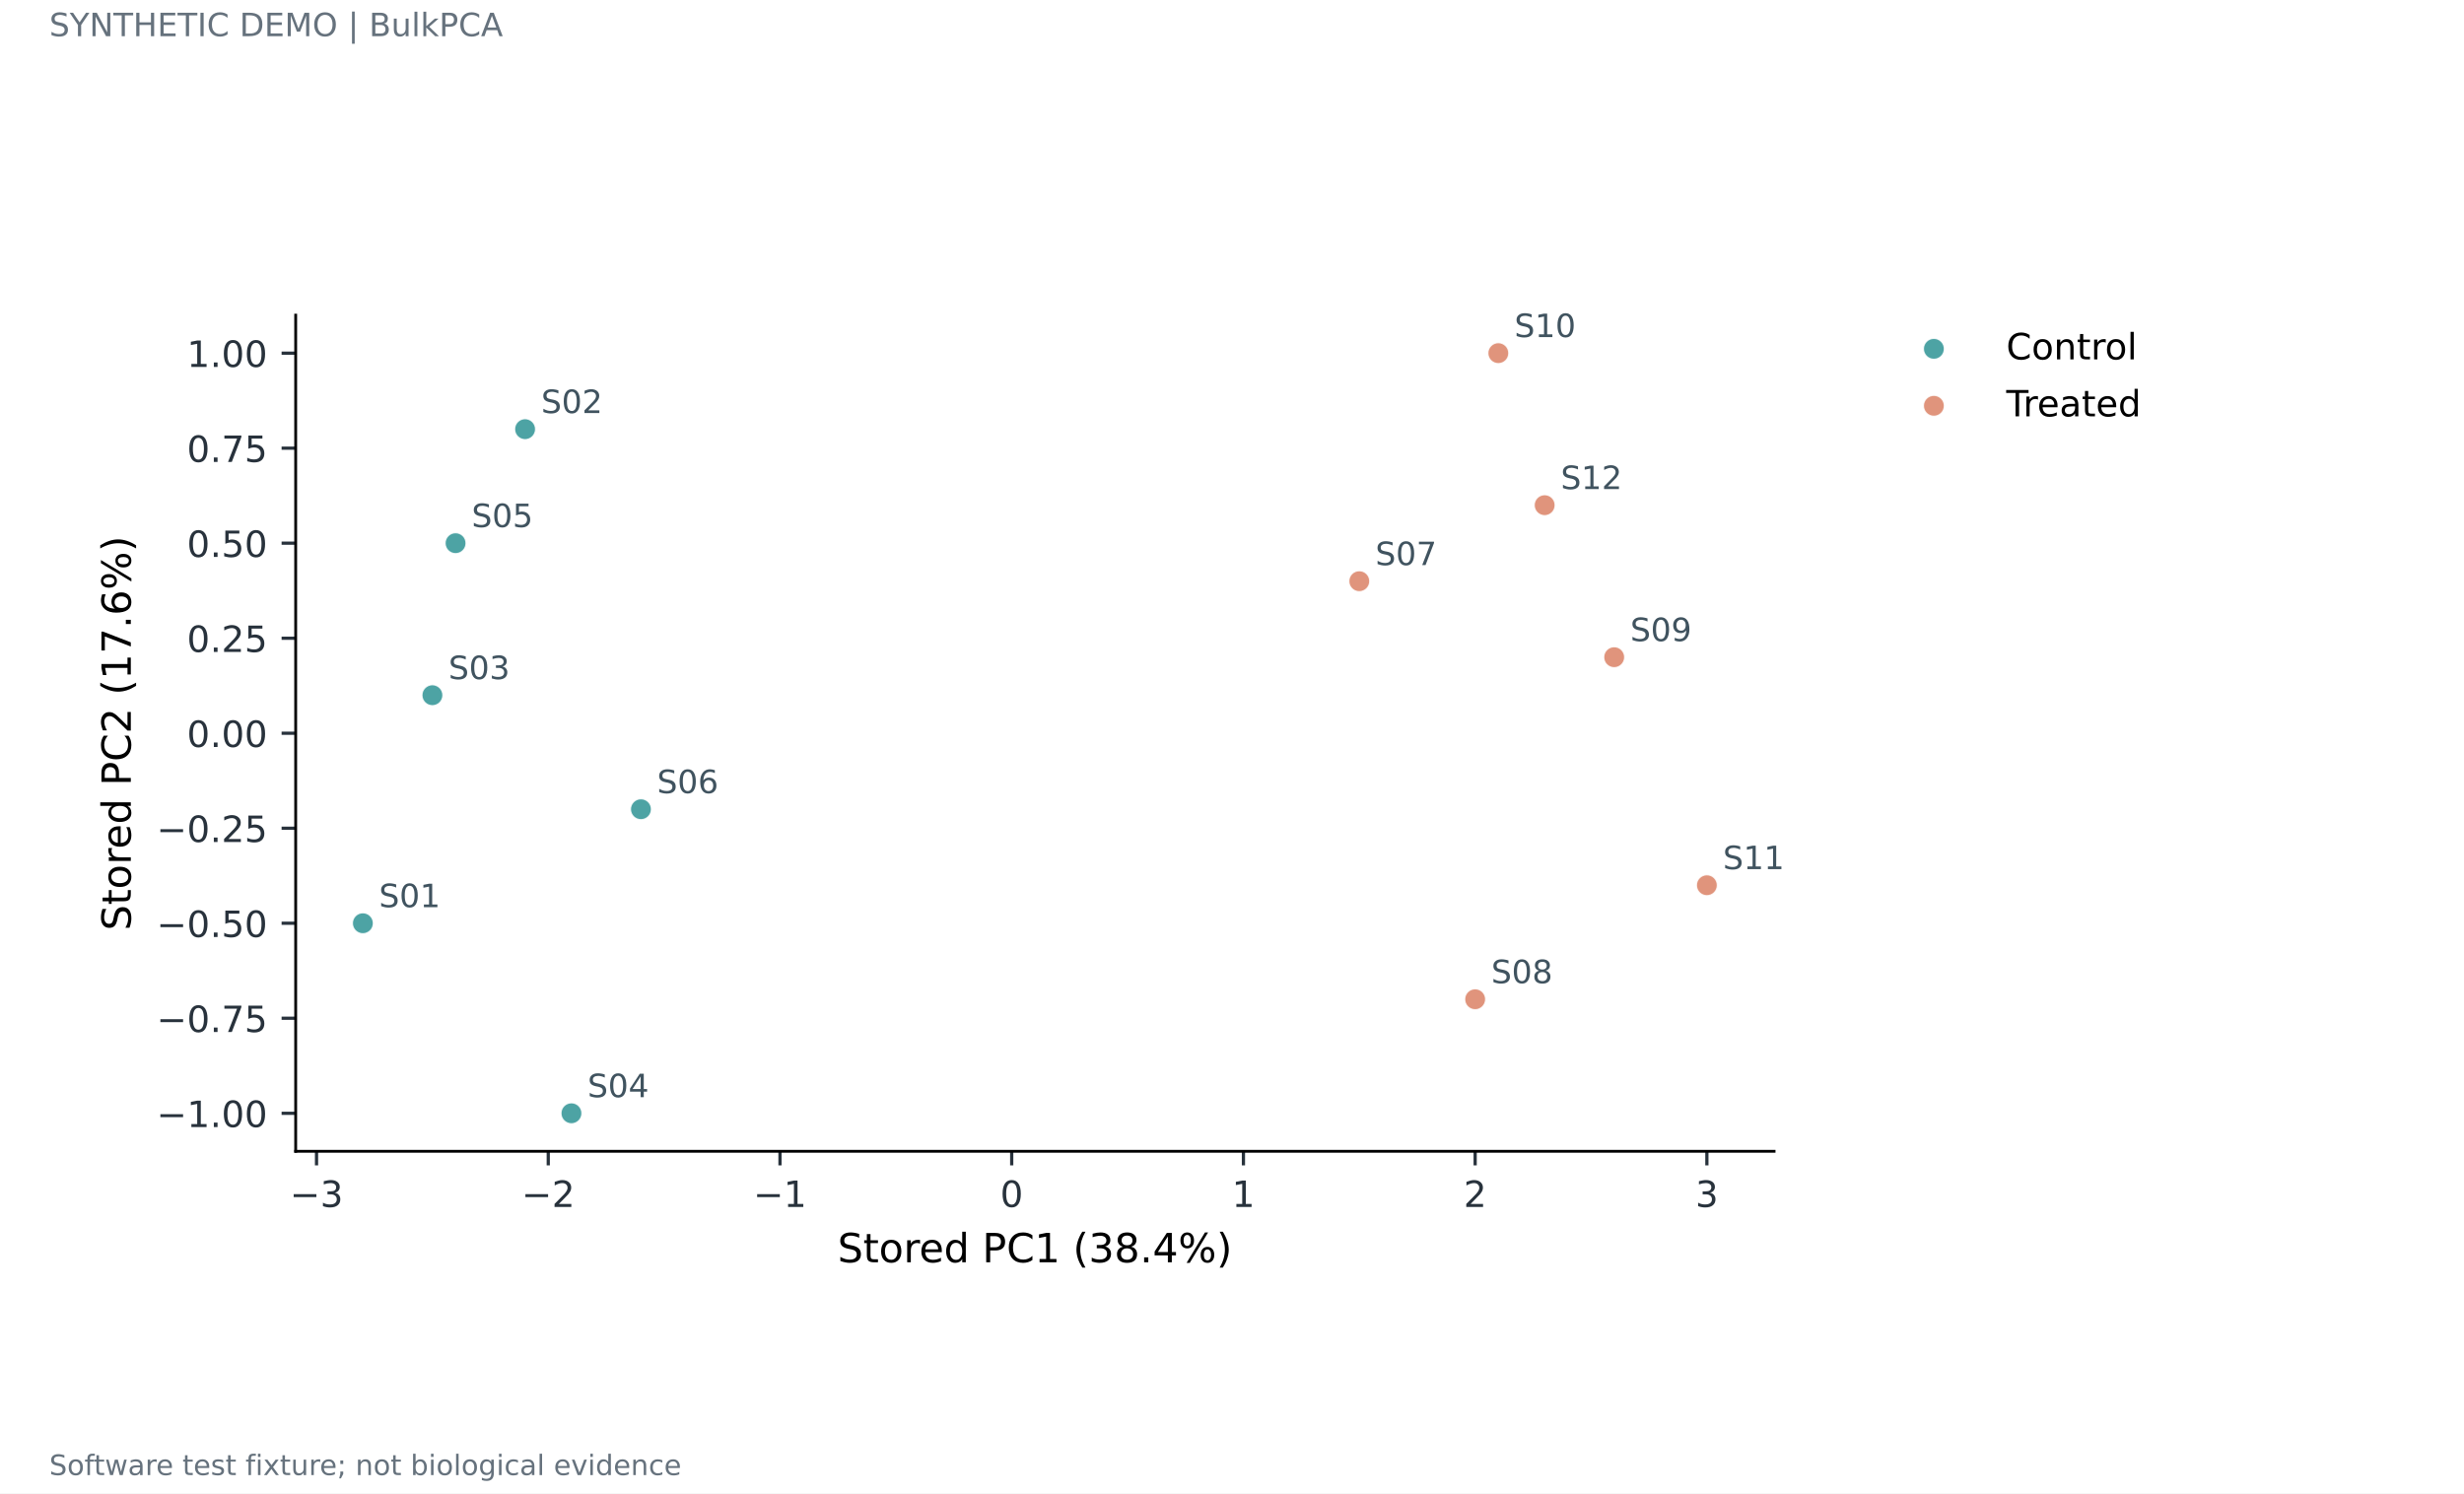
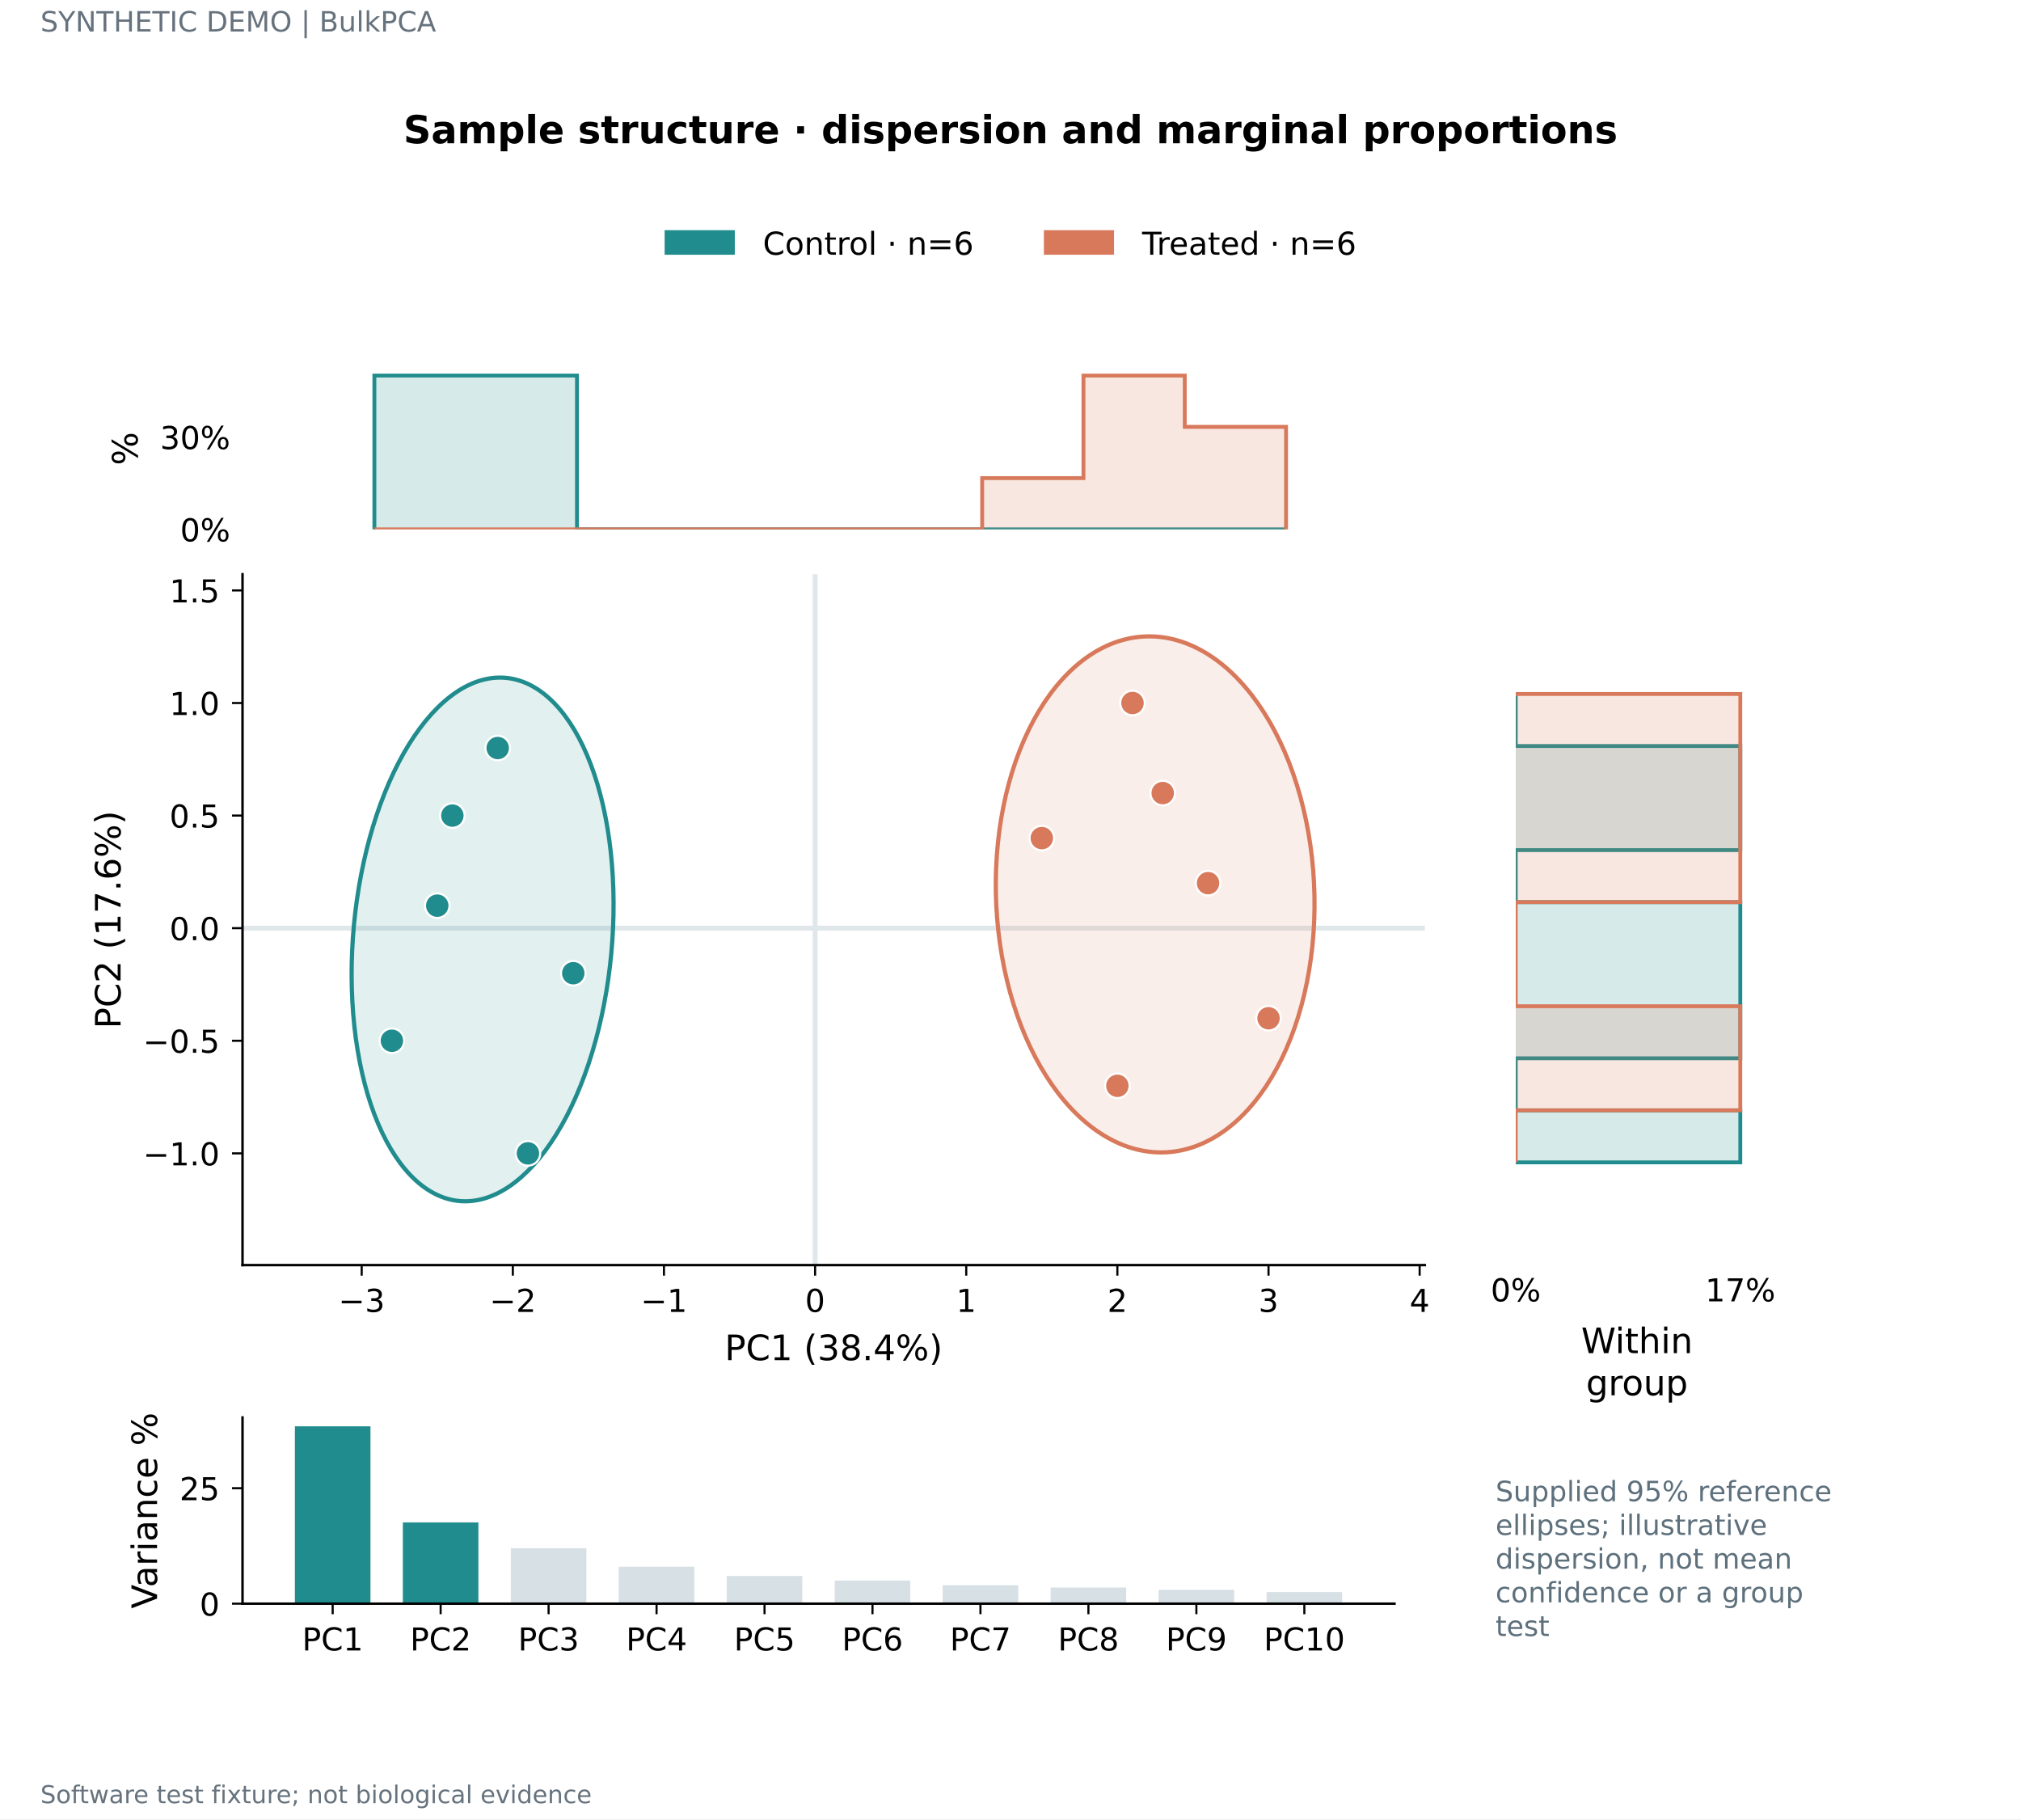
- <svg xmlns="http://www.w3.org/2000/svg" xmlns:xlink="http://www.w3.org/1999/xlink" width="612.51pt" height="371.28pt" viewBox="0 0 612.51 371.28" version="1.1">
+ <svg xmlns="http://www.w3.org/2000/svg" xmlns:xlink="http://www.w3.org/1999/xlink" width="576pt" height="518.4pt" viewBox="0 0 576 518.4" version="1.1">
  <defs>
    <style type="text/css">*{stroke-linejoin: round; stroke-linecap: butt}</style>
  </defs>
  <g id="figure_1">
    <g id="patch_1">
-       <path d="M 0 371.28  L 612.51 371.28  L 612.51 0  L 0 0  z " style="fill: #ffffff" />
+       <path d="M 0 518.4  L 576 518.4  L 576 0  L 0 0  z " style="fill: #ffffff" />
    </g>
    <g id="axes_1">
      <g id="patch_2">
-         <path d="M 73.501 286.224  L 441.007 286.224  L 441.007 78.35  L 73.501 78.35  z " style="fill: #ffffff" />
+         <path d="M 69.12 150.853  L 406.08 150.853  L 406.08 104.832  L 69.12 104.832  z " style="fill: #ffffff" />
+       </g>
+       <g id="patch_3">
+         <path d="M 106.701 150.853  L 106.701 107.023  L 135.571 107.023  L 135.571 107.023  L 164.442 107.023  L 164.442 150.853  L 193.312 150.853  L 193.312 150.853  L 222.182 150.853  L 222.182 150.853  L 251.052 150.853  L 251.052 150.853  L 279.923 150.853  L 279.923 150.853  L 308.793 150.853  L 308.793 150.853  L 337.663 150.853  L 337.663 150.853  L 366.533 150.853  L 366.533 150.853  " clip-path="url(#pa908a2ebcb)" style="fill: #218c8d; opacity: 0.18" />
+       </g>
+       <g id="patch_4">
+         <path d="M 106.701 150.853  L 106.701 107.023  L 135.571 107.023  L 135.571 107.023  L 164.442 107.023  L 164.442 150.853  L 193.312 150.853  L 193.312 150.853  L 222.182 150.853  L 222.182 150.853  L 251.052 150.853  L 251.052 150.853  L 279.923 150.853  L 279.923 150.853  L 308.793 150.853  L 308.793 150.853  L 337.663 150.853  L 337.663 150.853  L 366.533 150.853  L 366.533 150.853  " clip-path="url(#pa908a2ebcb)" style="fill: none; stroke: #218c8d; stroke-width: 1.1; stroke-linejoin: miter" />
+       </g>
+       <g id="patch_5">
+         <path d="M 106.701 150.853  L 106.701 150.853  L 135.571 150.853  L 135.571 150.853  L 164.442 150.853  L 164.442 150.853  L 193.312 150.853  L 193.312 150.853  L 222.182 150.853  L 222.182 150.853  L 251.052 150.853  L 251.052 150.853  L 279.923 150.853  L 279.923 136.243  L 308.793 136.243  L 308.793 107.023  L 337.663 107.023  L 337.663 121.633  L 366.533 121.633  L 366.533 150.853  " clip-path="url(#pa908a2ebcb)" style="fill: #d8795b; opacity: 0.18" />
+       </g>
+       <g id="patch_6">
+         <path d="M 106.701 150.853  L 106.701 150.853  L 135.571 150.853  L 135.571 150.853  L 164.442 150.853  L 164.442 150.853  L 193.312 150.853  L 193.312 150.853  L 222.182 150.853  L 222.182 150.853  L 251.052 150.853  L 251.052 150.853  L 279.923 150.853  L 279.923 136.243  L 308.793 136.243  L 308.793 107.023  L 337.663 107.023  L 337.663 121.633  L 366.533 121.633  L 366.533 150.853  " clip-path="url(#pa908a2ebcb)" style="fill: none; stroke: #d8795b; stroke-width: 1.1; stroke-linejoin: miter" />
      </g>
      <g id="matplotlib.axis_1">
        <g id="xtick_1">
-           <g id="line2d_1">
-             <defs>
-               <path id="m7c5da114b4" d="M 0 0  L 0 3.5  " style="stroke: #28323c; stroke-width: 0.8" />
-             </defs>
-             <g>
-               <use xlink:href="#m7c5da114b4" x="78.685" y="286.224" style="fill: #28323c; stroke: #28323c; stroke-width: 0.8" />
-             </g>
-           </g>
-           <g id="text_1">
-             <text style="font-size: 9px; font-family: 'DejaVu Sans'; text-anchor: middle; fill: #28323c" x="78.685" y="300.062" transform="rotate(-0 78.68542 300.0615)">−3</text>
-           </g>
+           <g id="line2d_1" />
        </g>
        <g id="xtick_2">
-           <g id="line2d_2">
-             <g>
-               <use xlink:href="#m7c5da114b4" x="136.288" y="286.224" style="fill: #28323c; stroke: #28323c; stroke-width: 0.8" />
-             </g>
-           </g>
-           <g id="text_2">
-             <text style="font-size: 9px; font-family: 'DejaVu Sans'; text-anchor: middle; fill: #28323c" x="136.288" y="300.062" transform="rotate(-0 136.2882 300.0615)">−2</text>
-           </g>
+           <g id="line2d_2" />
        </g>
        <g id="xtick_3">
-           <g id="line2d_3">
-             <g>
-               <use xlink:href="#m7c5da114b4" x="193.891" y="286.224" style="fill: #28323c; stroke: #28323c; stroke-width: 0.8" />
-             </g>
-           </g>
-           <g id="text_3">
-             <text style="font-size: 9px; font-family: 'DejaVu Sans'; text-anchor: middle; fill: #28323c" x="193.891" y="300.062" transform="rotate(-0 193.891 300.0615)">−1</text>
-           </g>
+           <g id="line2d_3" />
        </g>
        <g id="xtick_4">
-           <g id="line2d_4">
-             <g>
-               <use xlink:href="#m7c5da114b4" x="251.494" y="286.224" style="fill: #28323c; stroke: #28323c; stroke-width: 0.8" />
-             </g>
-           </g>
-           <g id="text_4">
-             <text style="font-size: 9px; font-family: 'DejaVu Sans'; text-anchor: middle; fill: #28323c" x="251.494" y="300.062" transform="rotate(-0 251.4938 300.0615)">0</text>
-           </g>
+           <g id="line2d_4" />
        </g>
        <g id="xtick_5">
-           <g id="line2d_5">
-             <g>
-               <use xlink:href="#m7c5da114b4" x="309.097" y="286.224" style="fill: #28323c; stroke: #28323c; stroke-width: 0.8" />
-             </g>
-           </g>
-           <g id="text_5">
-             <text style="font-size: 9px; font-family: 'DejaVu Sans'; text-anchor: middle; fill: #28323c" x="309.097" y="300.062" transform="rotate(-0 309.0966 300.0615)">1</text>
-           </g>
+           <g id="line2d_5" />
        </g>
        <g id="xtick_6">
-           <g id="line2d_6">
-             <g>
-               <use xlink:href="#m7c5da114b4" x="366.699" y="286.224" style="fill: #28323c; stroke: #28323c; stroke-width: 0.8" />
-             </g>
-           </g>
-           <g id="text_6">
-             <text style="font-size: 9px; font-family: 'DejaVu Sans'; text-anchor: middle; fill: #28323c" x="366.699" y="300.062" transform="rotate(-0 366.6994 300.0615)">2</text>
-           </g>
+           <g id="line2d_6" />
        </g>
        <g id="xtick_7">
-           <g id="line2d_7">
-             <g>
-               <use xlink:href="#m7c5da114b4" x="424.302" y="286.224" style="fill: #28323c; stroke: #28323c; stroke-width: 0.8" />
-             </g>
-           </g>
-           <g id="text_7">
-             <text style="font-size: 9px; font-family: 'DejaVu Sans'; text-anchor: middle; fill: #28323c" x="424.302" y="300.062" transform="rotate(-0 424.3022 300.0615)">3</text>
-           </g>
-         </g>
-         <g id="text_8">
-           <text style="font-size: 10px; font-family: 'DejaVu Sans'; text-anchor: middle" x="257.254" y="313.822" transform="rotate(-0 257.2541 313.8221)">Stored PC1 (38.4%)</text>
+           <g id="line2d_7" />
+         </g>
+         <g id="xtick_8">
+           <g id="line2d_8" />
        </g>
      </g>
      <g id="matplotlib.axis_2">
        <g id="ytick_1">
-           <g id="line2d_8">
+           <g id="line2d_9" />
+           <g id="text_1">
+             <text style="font-size: 9px; font-family: 'DejaVu Sans'; text-anchor: end" x="65.62" y="154.272" transform="rotate(-0 65.62 154.2719)">0%</text>
+           </g>
+         </g>
+         <g id="ytick_2">
+           <g id="line2d_10" />
+           <g id="text_2">
+             <text style="font-size: 9px; font-family: 'DejaVu Sans'; text-anchor: end" x="65.62" y="127.974" transform="rotate(-0 65.62 127.9742)">30%</text>
+           </g>
+         </g>
+         <g id="text_3">
+           <text style="font-size: 10px; font-family: 'DejaVu Sans'; text-anchor: middle" x="39.214" y="127.842" transform="rotate(-90 39.21375 127.8425)">%</text>
+         </g>
+       </g>
+     </g>
+     <g id="axes_2">
+       <g id="patch_7">
+         <path d="M 432 360.504  L 501.12 360.504  L 501.12 163.637  L 432 163.637  z " style="fill: #ffffff" />
+       </g>
+       <g id="patch_8">
+         <path d="M 432 331.229  L 496 331.229  L 496 316.399  L 432 316.399  L 432 301.569  L 496 301.569  L 496 286.739  L 496 286.739  L 496 271.909  L 496 271.909  L 496 257.079  L 432 257.079  L 432 242.249  L 496 242.249  L 496 227.419  L 496 227.419  L 496 212.589  L 432 212.589  L 432 197.759  L 432 197.759  " clip-path="url(#p448757fe0a)" style="fill: #218c8d; opacity: 0.18" />
+       </g>
+       <g id="patch_9">
+         <path d="M 432 331.229  L 496 331.229  L 496 316.399  L 432 316.399  L 432 301.569  L 496 301.569  L 496 286.739  L 496 286.739  L 496 271.909  L 496 271.909  L 496 257.079  L 432 257.079  L 432 242.249  L 496 242.249  L 496 227.419  L 496 227.419  L 496 212.589  L 432 212.589  L 432 197.759  L 432 197.759  " clip-path="url(#p448757fe0a)" style="fill: none; stroke: #218c8d; stroke-width: 1.1; stroke-linejoin: miter" />
+       </g>
+       <g id="patch_10">
+         <path d="M 432 331.229  L 432 331.229  L 432 316.399  L 496 316.399  L 496 301.569  L 496 301.569  L 496 286.739  L 432 286.739  L 432 271.909  L 432 271.909  L 432 257.079  L 496 257.079  L 496 242.249  L 496 242.249  L 496 227.419  L 496 227.419  L 496 212.589  L 496 212.589  L 496 197.759  L 432 197.759  " clip-path="url(#p448757fe0a)" style="fill: #d8795b; opacity: 0.18" />
+       </g>
+       <g id="patch_11">
+         <path d="M 432 331.229  L 432 331.229  L 432 316.399  L 496 316.399  L 496 301.569  L 496 301.569  L 496 286.739  L 432 286.739  L 432 271.909  L 432 271.909  L 432 257.079  L 496 257.079  L 496 242.249  L 496 242.249  L 496 227.419  L 496 227.419  L 496 212.589  L 496 212.589  L 496 197.759  L 432 197.759  " clip-path="url(#p448757fe0a)" style="fill: none; stroke: #d8795b; stroke-width: 1.1; stroke-linejoin: miter" />
+       </g>
+       <g id="matplotlib.axis_3">
+         <g id="xtick_9">
+           <g id="line2d_11" />
+           <g id="text_4">
+             <text style="font-size: 9px; font-family: 'DejaVu Sans'; text-anchor: middle" x="432" y="370.842" transform="rotate(-0 432 370.8419)">0%</text>
+           </g>
+         </g>
+         <g id="xtick_10">
+           <g id="line2d_12" />
+           <g id="text_5">
+             <text style="font-size: 9px; font-family: 'DejaVu Sans'; text-anchor: middle" x="496" y="370.842" transform="rotate(-0 496 370.8419)">17%</text>
+           </g>
+         </g>
+         <g id="text_6">
+           <text style="font-size: 10px; font-family: 'DejaVu Sans'" transform="translate(450.6506 385.6034)">Within</text>
+           <text style="font-size: 10px; font-family: 'DejaVu Sans'" transform="translate(452.0381 397.6054)">group</text>
+         </g>
+       </g>
+       <g id="matplotlib.axis_4">
+         <g id="ytick_3">
+           <g id="line2d_13" />
+         </g>
+         <g id="ytick_4">
+           <g id="line2d_14" />
+         </g>
+         <g id="ytick_5">
+           <g id="line2d_15" />
+         </g>
+         <g id="ytick_6">
+           <g id="line2d_16" />
+         </g>
+         <g id="ytick_7">
+           <g id="line2d_17" />
+         </g>
+         <g id="ytick_8">
+           <g id="line2d_18" />
+         </g>
+       </g>
+     </g>
+     <g id="axes_3">
+       <g id="patch_12">
+         <path d="M 69.12 456.984  L 397.44 456.984  L 397.44 403.92  L 69.12 403.92  z " style="fill: #ffffff" />
+       </g>
+       <g id="patch_13">
+         <path d="M 84.044 456.984  L 105.583 456.984  L 105.583 406.447  L 84.044 406.447  z " clip-path="url(#pf1c5d9f26a)" style="fill: #218c8d" />
+       </g>
+       <g id="patch_14">
+         <path d="M 114.814 456.984  L 136.353 456.984  L 136.353 433.821  L 114.814 433.821  z " clip-path="url(#pf1c5d9f26a)" style="fill: #218c8d" />
+       </g>
+       <g id="patch_15">
+         <path d="M 145.584 456.984  L 167.124 456.984  L 167.124 441.191  L 145.584 441.191  z " clip-path="url(#pf1c5d9f26a)" style="fill: #d6e0e5" />
+       </g>
+       <g id="patch_16">
+         <path d="M 176.355 456.984  L 197.894 456.984  L 197.894 446.455  L 176.355 446.455  z " clip-path="url(#pf1c5d9f26a)" style="fill: #d6e0e5" />
+       </g>
+       <g id="patch_17">
+         <path d="M 207.125 456.984  L 228.664 456.984  L 228.664 449.088  L 207.125 449.088  z " clip-path="url(#pf1c5d9f26a)" style="fill: #d6e0e5" />
+       </g>
+       <g id="patch_18">
+         <path d="M 237.896 456.984  L 259.435 456.984  L 259.435 450.404  L 237.896 450.404  z " clip-path="url(#pf1c5d9f26a)" style="fill: #d6e0e5" />
+       </g>
+       <g id="patch_19">
+         <path d="M 268.666 456.984  L 290.205 456.984  L 290.205 451.72  L 268.666 451.72  z " clip-path="url(#pf1c5d9f26a)" style="fill: #d6e0e5" />
+       </g>
+       <g id="patch_20">
+         <path d="M 299.436 456.984  L 320.976 456.984  L 320.976 452.378  L 299.436 452.378  z " clip-path="url(#pf1c5d9f26a)" style="fill: #d6e0e5" />
+       </g>
+       <g id="patch_21">
+         <path d="M 330.207 456.984  L 351.746 456.984  L 351.746 453.036  L 330.207 453.036  z " clip-path="url(#pf1c5d9f26a)" style="fill: #d6e0e5" />
+       </g>
+       <g id="patch_22">
+         <path d="M 360.977 456.984  L 382.516 456.984  L 382.516 453.694  L 360.977 453.694  z " clip-path="url(#pf1c5d9f26a)" style="fill: #d6e0e5" />
+       </g>
+       <g id="matplotlib.axis_5">
+         <g id="xtick_11">
+           <g id="line2d_19">
            <defs>
-               <path id="m5f355be97d" d="M 0 0  L -3.5 0  " style="stroke: #28323c; stroke-width: 0.8" />
+               <path id="mc98067d79e" d="M 0 0  L 0 3  " style="stroke: #000000; stroke-width: 0.6" />
            </defs>
            <g>
-               <use xlink:href="#m5f355be97d" x="73.501" y="276.775" style="fill: #28323c; stroke: #28323c; stroke-width: 0.8" />
+               <use xlink:href="#mc98067d79e" x="94.813" y="456.984" style="stroke: #000000; stroke-width: 0.6" />
+             </g>
+           </g>
+           <g id="text_7">
+             <text style="font-size: 9px; font-family: 'DejaVu Sans'; text-anchor: middle" x="94.813" y="470.322" transform="rotate(-0 94.81327 470.3219)">PC1</text>
+           </g>
+         </g>
+         <g id="xtick_12">
+           <g id="line2d_20">
+             <g>
+               <use xlink:href="#mc98067d79e" x="125.584" y="456.984" style="stroke: #000000; stroke-width: 0.6" />
+             </g>
+           </g>
+           <g id="text_8">
+             <text style="font-size: 9px; font-family: 'DejaVu Sans'; text-anchor: middle" x="125.584" y="470.322" transform="rotate(-0 125.5837 470.3219)">PC2</text>
+           </g>
+         </g>
+         <g id="xtick_13">
+           <g id="line2d_21">
+             <g>
+               <use xlink:href="#mc98067d79e" x="156.354" y="456.984" style="stroke: #000000; stroke-width: 0.6" />
            </g>
          </g>
          <g id="text_9">
-             <text style="font-size: 9px; font-family: 'DejaVu Sans'; text-anchor: end; fill: #28323c" x="66.501" y="280.194" transform="rotate(-0 66.50117 280.1938)">−1.00</text>
-           </g>
-         </g>
-         <g id="ytick_2">
-           <g id="line2d_9">
-             <g>
-               <use xlink:href="#m5f355be97d" x="73.501" y="253.153" style="fill: #28323c; stroke: #28323c; stroke-width: 0.8" />
+             <text style="font-size: 9px; font-family: 'DejaVu Sans'; text-anchor: middle" x="156.354" y="470.322" transform="rotate(-0 156.354 470.3219)">PC3</text>
+           </g>
+         </g>
+         <g id="xtick_14">
+           <g id="line2d_22">
+             <g>
+               <use xlink:href="#mc98067d79e" x="187.124" y="456.984" style="stroke: #000000; stroke-width: 0.6" />
            </g>
          </g>
          <g id="text_10">
-             <text style="font-size: 9px; font-family: 'DejaVu Sans'; text-anchor: end; fill: #28323c" x="66.501" y="256.572" transform="rotate(-0 66.50117 256.5718)">−0.75</text>
-           </g>
-         </g>
-         <g id="ytick_3">
-           <g id="line2d_10">
-             <g>
-               <use xlink:href="#m5f355be97d" x="73.501" y="229.531" style="fill: #28323c; stroke: #28323c; stroke-width: 0.8" />
+             <text style="font-size: 9px; font-family: 'DejaVu Sans'; text-anchor: middle" x="187.124" y="470.322" transform="rotate(-0 187.1244 470.3219)">PC4</text>
+           </g>
+         </g>
+         <g id="xtick_15">
+           <g id="line2d_23">
+             <g>
+               <use xlink:href="#mc98067d79e" x="217.895" y="456.984" style="stroke: #000000; stroke-width: 0.6" />
            </g>
          </g>
          <g id="text_11">
-             <text style="font-size: 9px; font-family: 'DejaVu Sans'; text-anchor: end; fill: #28323c" x="66.501" y="232.95" transform="rotate(-0 66.50117 232.9498)">−0.50</text>
-           </g>
-         </g>
-         <g id="ytick_4">
-           <g id="line2d_11">
-             <g>
-               <use xlink:href="#m5f355be97d" x="73.501" y="205.909" style="fill: #28323c; stroke: #28323c; stroke-width: 0.8" />
+             <text style="font-size: 9px; font-family: 'DejaVu Sans'; text-anchor: middle" x="217.895" y="470.322" transform="rotate(-0 217.8948 470.3219)">PC5</text>
+           </g>
+         </g>
+         <g id="xtick_16">
+           <g id="line2d_24">
+             <g>
+               <use xlink:href="#mc98067d79e" x="248.665" y="456.984" style="stroke: #000000; stroke-width: 0.6" />
            </g>
          </g>
          <g id="text_12">
-             <text style="font-size: 9px; font-family: 'DejaVu Sans'; text-anchor: end; fill: #28323c" x="66.501" y="209.328" transform="rotate(-0 66.50117 209.3279)">−0.25</text>
-           </g>
-         </g>
-         <g id="ytick_5">
-           <g id="line2d_12">
-             <g>
-               <use xlink:href="#m5f355be97d" x="73.501" y="182.287" style="fill: #28323c; stroke: #28323c; stroke-width: 0.8" />
+             <text style="font-size: 9px; font-family: 'DejaVu Sans'; text-anchor: middle" x="248.665" y="470.322" transform="rotate(-0 248.6652 470.3219)">PC6</text>
+           </g>
+         </g>
+         <g id="xtick_17">
+           <g id="line2d_25">
+             <g>
+               <use xlink:href="#mc98067d79e" x="279.436" y="456.984" style="stroke: #000000; stroke-width: 0.6" />
            </g>
          </g>
          <g id="text_13">
-             <text style="font-size: 9px; font-family: 'DejaVu Sans'; text-anchor: end; fill: #28323c" x="66.501" y="185.706" transform="rotate(-0 66.50117 185.7059)">0.00</text>
-           </g>
-         </g>
-         <g id="ytick_6">
-           <g id="line2d_13">
-             <g>
-               <use xlink:href="#m5f355be97d" x="73.501" y="158.665" style="fill: #28323c; stroke: #28323c; stroke-width: 0.8" />
+             <text style="font-size: 9px; font-family: 'DejaVu Sans'; text-anchor: middle" x="279.436" y="470.322" transform="rotate(-0 279.4356 470.3219)">PC7</text>
+           </g>
+         </g>
+         <g id="xtick_18">
+           <g id="line2d_26">
+             <g>
+               <use xlink:href="#mc98067d79e" x="310.206" y="456.984" style="stroke: #000000; stroke-width: 0.6" />
            </g>
          </g>
          <g id="text_14">
-             <text style="font-size: 9px; font-family: 'DejaVu Sans'; text-anchor: end; fill: #28323c" x="66.501" y="162.084" transform="rotate(-0 66.50117 162.0839)">0.25</text>
-           </g>
-         </g>
-         <g id="ytick_7">
-           <g id="line2d_14">
-             <g>
-               <use xlink:href="#m5f355be97d" x="73.501" y="135.043" style="fill: #28323c; stroke: #28323c; stroke-width: 0.8" />
+             <text style="font-size: 9px; font-family: 'DejaVu Sans'; text-anchor: middle" x="310.206" y="470.322" transform="rotate(-0 310.206 470.3219)">PC8</text>
+           </g>
+         </g>
+         <g id="xtick_19">
+           <g id="line2d_27">
+             <g>
+               <use xlink:href="#mc98067d79e" x="340.976" y="456.984" style="stroke: #000000; stroke-width: 0.6" />
            </g>
          </g>
          <g id="text_15">
-             <text style="font-size: 9px; font-family: 'DejaVu Sans'; text-anchor: end; fill: #28323c" x="66.501" y="138.462" transform="rotate(-0 66.50117 138.462)">0.50</text>
-           </g>
-         </g>
-         <g id="ytick_8">
-           <g id="line2d_15">
-             <g>
-               <use xlink:href="#m5f355be97d" x="73.501" y="111.421" style="fill: #28323c; stroke: #28323c; stroke-width: 0.8" />
+             <text style="font-size: 9px; font-family: 'DejaVu Sans'; text-anchor: middle" x="340.976" y="470.322" transform="rotate(-0 340.9763 470.3219)">PC9</text>
+           </g>
+         </g>
+         <g id="xtick_20">
+           <g id="line2d_28">
+             <g>
+               <use xlink:href="#mc98067d79e" x="371.747" y="456.984" style="stroke: #000000; stroke-width: 0.6" />
            </g>
          </g>
          <g id="text_16">
-             <text style="font-size: 9px; font-family: 'DejaVu Sans'; text-anchor: end; fill: #28323c" x="66.501" y="114.84" transform="rotate(-0 66.50117 114.84)">0.75</text>
-           </g>
-         </g>
+             <text style="font-size: 9px; font-family: 'DejaVu Sans'; text-anchor: middle" x="371.747" y="470.322" transform="rotate(-0 371.7467 470.3219)">PC10</text>
+           </g>
+         </g>
+       </g>
+       <g id="matplotlib.axis_6">
        <g id="ytick_9">
-           <g id="line2d_16">
-             <g>
-               <use xlink:href="#m5f355be97d" x="73.501" y="87.799" style="fill: #28323c; stroke: #28323c; stroke-width: 0.8" />
+           <g id="line2d_29">
+             <defs>
+               <path id="m49215be966" d="M 0 0  L -3 0  " style="stroke: #000000; stroke-width: 0.6" />
+             </defs>
+             <g>
+               <use xlink:href="#m49215be966" x="69.12" y="456.984" style="stroke: #000000; stroke-width: 0.6" />
            </g>
          </g>
          <g id="text_17">
-             <text style="font-size: 9px; font-family: 'DejaVu Sans'; text-anchor: end; fill: #28323c" x="66.501" y="91.218" transform="rotate(-0 66.50117 91.21805)">1.00</text>
-           </g>
-         </g>
-         <g id="text_18">
-           <text style="font-size: 10px; font-family: 'DejaVu Sans'; text-anchor: middle" x="32.518" y="182.287" transform="rotate(-90 32.51805 182.287)">Stored PC2 (17.6%)</text>
-         </g>
+             <text style="font-size: 9px; font-family: 'DejaVu Sans'; text-anchor: end" x="62.62" y="460.403" transform="rotate(-0 62.62 460.4029)">0</text>
+           </g>
+         </g>
+         <g id="ytick_10">
+           <g id="line2d_30">
+             <g>
+               <use xlink:href="#m49215be966" x="69.12" y="424.082" style="stroke: #000000; stroke-width: 0.6" />
+             </g>
+           </g>
+           <g id="text_18">
+             <text style="font-size: 9px; font-family: 'DejaVu Sans'; text-anchor: end" x="62.62" y="427.501" transform="rotate(-0 62.62 427.5012)">25</text>
+           </g>
+         </g>
+         <g id="text_19">
+           <text style="font-size: 10px; font-family: 'DejaVu Sans'; text-anchor: middle" x="44.765" y="430.452" transform="rotate(-90 44.76516 430.452)">Variance %</text>
+         </g>
+       </g>
+       <g id="patch_23">
+         <path d="M 69.12 456.984  L 69.12 403.92  " style="fill: none; stroke: #000000; stroke-width: 0.7; stroke-linejoin: miter; stroke-linecap: square" />
+       </g>
+       <g id="patch_24">
+         <path d="M 69.12 456.984  L 397.44 456.984  " style="fill: none; stroke: #000000; stroke-width: 0.7; stroke-linejoin: miter; stroke-linecap: square" />
+       </g>
+     </g>
+     <g id="axes_4">
+       <g id="patch_25">
+         <path d="M 69.12 360.504  L 406.08 360.504  L 406.08 163.637  L 69.12 163.637  z " style="fill: #ffffff" />
+       </g>
+       <g id="line2d_31">
+         <path d="M 69.12 264.494  L 406.08 264.494  " clip-path="url(#pdd9559e3d5)" style="fill: none; stroke: #e0e7ea; stroke-width: 1.4; stroke-linecap: square" />
+       </g>
+       <g id="line2d_32">
+         <path d="M 232.31 360.504  L 232.31 163.637  " clip-path="url(#pdd9559e3d5)" style="fill: none; stroke: #e0e7ea; stroke-width: 1.4; stroke-linecap: square" />
+       </g>
+       <g id="patch_26">
+         <path d="M 127.02 341.452  C 136.518 344.46 146.737 339.574 155.427 327.87  C 164.116 316.167 170.567 298.601 173.357 279.043  C 176.148 259.484 175.051 239.529 170.309 223.572  C 165.566 207.616 157.564 196.96 148.066 193.953  C 138.568 190.945 128.349 195.831 119.66 207.535  C 110.97 219.238 104.52 236.804 101.729 256.362  C 98.938 275.921 100.035 295.876 104.778 311.833  C 109.52 327.789 117.522 338.445 127.02 341.452  z " clip-path="url(#pdd9559e3d5)" style="fill: #218c8d; fill-opacity: 0.125; stroke: #218c8d; stroke-width: 1.2; stroke-linejoin: miter" />
+       </g>
+       <g id="patch_27">
+         <path d="M 339.529 327.05  C 351.262 323.335 361.431 312.166 367.796 296.003  C 374.161 279.84 376.202 260.003 373.471 240.861  C 370.74 221.718 363.458 204.833 353.23 193.924  C 343.003 183.015 330.663 178.973 318.931 182.688  C 307.198 186.403 297.029 197.572 290.664 213.735  C 284.299 229.898 282.257 249.735 284.989 268.877  C 287.72 288.02 295.002 304.905 305.229 315.814  C 315.457 326.723 327.796 330.765 339.529 327.05  z " clip-path="url(#pdd9559e3d5)" style="fill: #d8795b; fill-opacity: 0.125; stroke: #d8795b; stroke-width: 1.2; stroke-linejoin: miter" />
+       </g>
+       <g id="matplotlib.axis_7">
+         <g id="xtick_21">
+           <g id="line2d_33">
+             <g>
+               <use xlink:href="#mc98067d79e" x="103.083" y="360.504" style="stroke: #000000; stroke-width: 0.6" />
+             </g>
+           </g>
+           <g id="text_20">
+             <text style="font-size: 9px; font-family: 'DejaVu Sans'; text-anchor: middle" x="103.083" y="373.842" transform="rotate(-0 103.0827 373.8419)">−3</text>
+           </g>
+         </g>
+         <g id="xtick_22">
+           <g id="line2d_34">
+             <g>
+               <use xlink:href="#mc98067d79e" x="146.158" y="360.504" style="stroke: #000000; stroke-width: 0.6" />
+             </g>
+           </g>
+           <g id="text_21">
+             <text style="font-size: 9px; font-family: 'DejaVu Sans'; text-anchor: middle" x="146.158" y="373.842" transform="rotate(-0 146.1584 373.8419)">−2</text>
+           </g>
+         </g>
+         <g id="xtick_23">
+           <g id="line2d_35">
+             <g>
+               <use xlink:href="#mc98067d79e" x="189.234" y="360.504" style="stroke: #000000; stroke-width: 0.6" />
+             </g>
+           </g>
+           <g id="text_22">
+             <text style="font-size: 9px; font-family: 'DejaVu Sans'; text-anchor: middle" x="189.234" y="373.842" transform="rotate(-0 189.234 373.8419)">−1</text>
+           </g>
+         </g>
+         <g id="xtick_24">
+           <g id="line2d_36">
+             <g>
+               <use xlink:href="#mc98067d79e" x="232.31" y="360.504" style="stroke: #000000; stroke-width: 0.6" />
+             </g>
+           </g>
+           <g id="text_23">
+             <text style="font-size: 9px; font-family: 'DejaVu Sans'; text-anchor: middle" x="232.31" y="373.842" transform="rotate(-0 232.3097 373.8419)">0</text>
+           </g>
+         </g>
+         <g id="xtick_25">
+           <g id="line2d_37">
+             <g>
+               <use xlink:href="#mc98067d79e" x="275.385" y="360.504" style="stroke: #000000; stroke-width: 0.6" />
+             </g>
+           </g>
+           <g id="text_24">
+             <text style="font-size: 9px; font-family: 'DejaVu Sans'; text-anchor: middle" x="275.385" y="373.842" transform="rotate(-0 275.3853 373.8419)">1</text>
+           </g>
+         </g>
+         <g id="xtick_26">
+           <g id="line2d_38">
+             <g>
+               <use xlink:href="#mc98067d79e" x="318.461" y="360.504" style="stroke: #000000; stroke-width: 0.6" />
+             </g>
+           </g>
+           <g id="text_25">
+             <text style="font-size: 9px; font-family: 'DejaVu Sans'; text-anchor: middle" x="318.461" y="373.842" transform="rotate(-0 318.461 373.8419)">2</text>
+           </g>
+         </g>
+         <g id="xtick_27">
+           <g id="line2d_39">
+             <g>
+               <use xlink:href="#mc98067d79e" x="361.537" y="360.504" style="stroke: #000000; stroke-width: 0.6" />
+             </g>
+           </g>
+           <g id="text_26">
+             <text style="font-size: 9px; font-family: 'DejaVu Sans'; text-anchor: middle" x="361.537" y="373.842" transform="rotate(-0 361.5366 373.8419)">3</text>
+           </g>
+         </g>
+         <g id="xtick_28">
+           <g id="line2d_40">
+             <g>
+               <use xlink:href="#mc98067d79e" x="404.612" y="360.504" style="stroke: #000000; stroke-width: 0.6" />
+             </g>
+           </g>
+           <g id="text_27">
+             <text style="font-size: 9px; font-family: 'DejaVu Sans'; text-anchor: middle" x="404.612" y="373.842" transform="rotate(-0 404.6123 373.8419)">4</text>
+           </g>
+         </g>
+         <g id="text_28">
+           <text style="font-size: 10px; font-family: 'DejaVu Sans'; text-anchor: middle" x="237.6" y="387.602" transform="rotate(-0 237.6 387.6017)">PC1 (38.4%)</text>
+         </g>
+       </g>
+       <g id="matplotlib.axis_8">
+         <g id="ytick_11">
+           <g id="line2d_41">
+             <g>
+               <use xlink:href="#m49215be966" x="69.12" y="328.662" style="stroke: #000000; stroke-width: 0.6" />
+             </g>
+           </g>
+           <g id="text_29">
+             <text style="font-size: 9px; font-family: 'DejaVu Sans'; text-anchor: end" x="62.62" y="332.081" transform="rotate(-0 62.62 332.0811)">−1.0</text>
+           </g>
+         </g>
+         <g id="ytick_12">
+           <g id="line2d_42">
+             <g>
+               <use xlink:href="#m49215be966" x="69.12" y="296.578" style="stroke: #000000; stroke-width: 0.6" />
+             </g>
+           </g>
+           <g id="text_30">
+             <text style="font-size: 9px; font-family: 'DejaVu Sans'; text-anchor: end" x="62.62" y="299.997" transform="rotate(-0 62.62 299.9971)">−0.5</text>
+           </g>
+         </g>
+         <g id="ytick_13">
+           <g id="line2d_43">
+             <g>
+               <use xlink:href="#m49215be966" x="69.12" y="264.494" style="stroke: #000000; stroke-width: 0.6" />
+             </g>
+           </g>
+           <g id="text_31">
+             <text style="font-size: 9px; font-family: 'DejaVu Sans'; text-anchor: end" x="62.62" y="267.913" transform="rotate(-0 62.62 267.9131)">0.0</text>
+           </g>
+         </g>
+         <g id="ytick_14">
+           <g id="line2d_44">
+             <g>
+               <use xlink:href="#m49215be966" x="69.12" y="232.41" style="stroke: #000000; stroke-width: 0.6" />
+             </g>
+           </g>
+           <g id="text_32">
+             <text style="font-size: 9px; font-family: 'DejaVu Sans'; text-anchor: end" x="62.62" y="235.829" transform="rotate(-0 62.62 235.829)">0.5</text>
+           </g>
+         </g>
+         <g id="ytick_15">
+           <g id="line2d_45">
+             <g>
+               <use xlink:href="#m49215be966" x="69.12" y="200.326" style="stroke: #000000; stroke-width: 0.6" />
+             </g>
+           </g>
+           <g id="text_33">
+             <text style="font-size: 9px; font-family: 'DejaVu Sans'; text-anchor: end" x="62.62" y="203.745" transform="rotate(-0 62.62 203.745)">1.0</text>
+           </g>
+         </g>
+         <g id="ytick_16">
+           <g id="line2d_46">
+             <g>
+               <use xlink:href="#m49215be966" x="69.12" y="168.242" style="stroke: #000000; stroke-width: 0.6" />
+             </g>
+           </g>
+           <g id="text_34">
+             <text style="font-size: 9px; font-family: 'DejaVu Sans'; text-anchor: end" x="62.62" y="171.661" transform="rotate(-0 62.62 171.661)">1.5</text>
+           </g>
+         </g>
+         <g id="text_35">
+           <text style="font-size: 10px; font-family: 'DejaVu Sans'; text-anchor: middle" x="34.363" y="262.07" transform="rotate(-90 34.36312 262.0703)">PC2 (17.6%)</text>
+         </g>
+       </g>
+       <g id="patch_28">
+         <path d="M 69.12 360.504  L 69.12 163.637  " style="fill: none; stroke: #000000; stroke-width: 0.7; stroke-linejoin: miter; stroke-linecap: square" />
+       </g>
+       <g id="patch_29">
+         <path d="M 69.12 360.504  L 406.08 360.504  " style="fill: none; stroke: #000000; stroke-width: 0.7; stroke-linejoin: miter; stroke-linecap: square" />
      </g>
      <g id="PathCollection_1">
        <defs>
-           <path id="mb5609096ad" d="M 0 2.598  C 0.689 2.598 1.35 2.324 1.837 1.837  C 2.324 1.35 2.598 0.689 2.598 0  C 2.598 -0.689 2.324 -1.35 1.837 -1.837  C 1.35 -2.324 0.689 -2.598 0 -2.598  C -0.689 -2.598 -1.35 -2.324 -1.837 -1.837  C -2.324 -1.35 -2.598 -0.689 -2.598 0  C -2.598 0.689 -2.324 1.35 -1.837 1.837  C -1.35 2.324 -0.689 2.598 0 2.598  z " style="stroke: #ffffff; stroke-opacity: 0.8; stroke-width: 0.3" />
+           <path id="m670346995c" d="M 0 3.5  C 0.928 3.5 1.819 3.131 2.475 2.475  C 3.131 1.819 3.5 0.928 3.5 0  C 3.5 -0.928 3.131 -1.819 2.475 -2.475  C 1.819 -3.131 0.928 -3.5 0 -3.5  C -0.928 -3.5 -1.819 -3.131 -2.475 -2.475  C -3.131 -1.819 -3.5 -0.928 -3.5 0  C -3.5 0.928 -3.131 1.819 -2.475 2.475  C -1.819 3.131 -0.928 3.5 0 3.5  z " style="stroke: #ffffff; stroke-width: 0.6" />
        </defs>
-         <g clip-path="url(#p3ca3cb84f9)">
-           <use xlink:href="#mb5609096ad" x="90.206" y="229.531" style="fill: #218c8d; fill-opacity: 0.8; stroke: #ffffff; stroke-opacity: 0.8; stroke-width: 0.3" />
-           <use xlink:href="#mb5609096ad" x="130.528" y="106.697" style="fill: #218c8d; fill-opacity: 0.8; stroke: #ffffff; stroke-opacity: 0.8; stroke-width: 0.3" />
-           <use xlink:href="#mb5609096ad" x="107.487" y="172.838" style="fill: #218c8d; fill-opacity: 0.8; stroke: #ffffff; stroke-opacity: 0.8; stroke-width: 0.3" />
-           <use xlink:href="#mb5609096ad" x="142.049" y="276.775" style="fill: #218c8d; fill-opacity: 0.8; stroke: #ffffff; stroke-opacity: 0.8; stroke-width: 0.3" />
-           <use xlink:href="#mb5609096ad" x="113.247" y="135.043" style="fill: #218c8d; fill-opacity: 0.8; stroke: #ffffff; stroke-opacity: 0.8; stroke-width: 0.3" />
-           <use xlink:href="#mb5609096ad" x="159.329" y="201.185" style="fill: #218c8d; fill-opacity: 0.8; stroke: #ffffff; stroke-opacity: 0.8; stroke-width: 0.3" />
+         <g clip-path="url(#pdd9559e3d5)">
+           <use xlink:href="#m670346995c" x="111.698" y="296.578" style="fill: #218c8d; stroke: #ffffff; stroke-width: 0.6" />
+           <use xlink:href="#m670346995c" x="141.851" y="213.16" style="fill: #218c8d; stroke: #ffffff; stroke-width: 0.6" />
+           <use xlink:href="#m670346995c" x="124.621" y="258.077" style="fill: #218c8d; stroke: #ffffff; stroke-width: 0.6" />
+           <use xlink:href="#m670346995c" x="150.466" y="328.662" style="fill: #218c8d; stroke: #ffffff; stroke-width: 0.6" />
+           <use xlink:href="#m670346995c" x="128.928" y="232.41" style="fill: #218c8d; stroke: #ffffff; stroke-width: 0.6" />
+           <use xlink:href="#m670346995c" x="163.389" y="277.328" style="fill: #218c8d; stroke: #ffffff; stroke-width: 0.6" />
        </g>
      </g>
      <g id="PathCollection_2">
        <defs>
-           <path id="m6d099f2dd7" d="M 0 2.598  C 0.689 2.598 1.35 2.324 1.837 1.837  C 2.324 1.35 2.598 0.689 2.598 0  C 2.598 -0.689 2.324 -1.35 1.837 -1.837  C 1.35 -2.324 0.689 -2.598 0 -2.598  C -0.689 -2.598 -1.35 -2.324 -1.837 -1.837  C -2.324 -1.35 -2.598 -0.689 -2.598 0  C -2.598 0.689 -2.324 1.35 -1.837 1.837  C -1.35 2.324 -0.689 2.598 0 2.598  z " style="stroke: #ffffff; stroke-opacity: 0.8; stroke-width: 0.3" />
+           <path id="mc1068a5ffe" d="M 0 3.5  C 0.928 3.5 1.819 3.131 2.475 2.475  C 3.131 1.819 3.5 0.928 3.5 0  C 3.5 -0.928 3.131 -1.819 2.475 -2.475  C 1.819 -3.131 0.928 -3.5 0 -3.5  C -0.928 -3.5 -1.819 -3.131 -2.475 -2.475  C -3.131 -1.819 -3.5 -0.928 -3.5 0  C -3.5 0.928 -3.131 1.819 -2.475 2.475  C -1.819 3.131 -0.928 3.5 0 3.5  z " style="stroke: #ffffff; stroke-width: 0.6" />
        </defs>
-         <g clip-path="url(#p3ca3cb84f9)">
-           <use xlink:href="#m6d099f2dd7" x="337.898" y="144.492" style="fill: #d8795b; fill-opacity: 0.8; stroke: #ffffff; stroke-opacity: 0.8; stroke-width: 0.3" />
-           <use xlink:href="#m6d099f2dd7" x="366.699" y="248.428" style="fill: #d8795b; fill-opacity: 0.8; stroke: #ffffff; stroke-opacity: 0.8; stroke-width: 0.3" />
-           <use xlink:href="#m6d099f2dd7" x="401.261" y="163.389" style="fill: #d8795b; fill-opacity: 0.8; stroke: #ffffff; stroke-opacity: 0.8; stroke-width: 0.3" />
-           <use xlink:href="#m6d099f2dd7" x="372.46" y="87.799" style="fill: #d8795b; fill-opacity: 0.8; stroke: #ffffff; stroke-opacity: 0.8; stroke-width: 0.3" />
-           <use xlink:href="#m6d099f2dd7" x="424.302" y="220.082" style="fill: #d8795b; fill-opacity: 0.8; stroke: #ffffff; stroke-opacity: 0.8; stroke-width: 0.3" />
-           <use xlink:href="#m6d099f2dd7" x="383.98" y="125.594" style="fill: #d8795b; fill-opacity: 0.8; stroke: #ffffff; stroke-opacity: 0.8; stroke-width: 0.3" />
-         </g>
-       </g>
-       <g id="patch_3">
-         <path d="M 73.501 286.224  L 73.501 78.35  " style="fill: none; stroke: #000000; stroke-width: 0.7; stroke-linejoin: miter; stroke-linecap: square" />
-       </g>
-       <g id="patch_4">
-         <path d="M 73.501 286.224  L 441.007 286.224  " style="fill: none; stroke: #000000; stroke-width: 0.7; stroke-linejoin: miter; stroke-linecap: square" />
-       </g>
-       <g id="text_19">
-         <text style="font-size: 8px; font-family: 'DejaVu Sans'; text-anchor: start; fill: #40535f" x="94.206" y="225.531" transform="rotate(-0 94.20598 225.5309)">S01</text>
-       </g>
-       <g id="text_20">
-         <text style="font-size: 8px; font-family: 'DejaVu Sans'; text-anchor: start; fill: #40535f" x="134.528" y="102.697" transform="rotate(-0 134.5279 102.6967)">S02</text>
-       </g>
-       <g id="text_21">
-         <text style="font-size: 8px; font-family: 'DejaVu Sans'; text-anchor: start; fill: #40535f" x="111.487" y="168.838" transform="rotate(-0 111.4868 168.8382)">S03</text>
-       </g>
-       <g id="text_22">
-         <text style="font-size: 8px; font-family: 'DejaVu Sans'; text-anchor: start; fill: #40535f" x="146.049" y="272.775" transform="rotate(-0 146.0485 272.7748)">S04</text>
-       </g>
-       <g id="text_23">
-         <text style="font-size: 8px; font-family: 'DejaVu Sans'; text-anchor: start; fill: #40535f" x="117.247" y="131.043" transform="rotate(-0 117.2471 131.043)">S05</text>
-       </g>
-       <g id="text_24">
-         <text style="font-size: 8px; font-family: 'DejaVu Sans'; text-anchor: start; fill: #40535f" x="163.329" y="197.185" transform="rotate(-0 163.3293 197.1845)">S06</text>
-       </g>
-       <g id="text_25">
-         <text style="font-size: 8px; font-family: 'DejaVu Sans'; text-anchor: start; fill: #40535f" x="341.898" y="140.492" transform="rotate(-0 341.898 140.4918)">S07</text>
-       </g>
-       <g id="text_26">
-         <text style="font-size: 8px; font-family: 'DejaVu Sans'; text-anchor: start; fill: #40535f" x="370.699" y="244.428" transform="rotate(-0 370.6994 244.4285)">S08</text>
-       </g>
-       <g id="text_27">
-         <text style="font-size: 8px; font-family: 'DejaVu Sans'; text-anchor: start; fill: #40535f" x="405.261" y="159.389" transform="rotate(-0 405.2611 159.3894)">S09</text>
-       </g>
-       <g id="text_28">
-         <text style="font-size: 8px; font-family: 'DejaVu Sans'; text-anchor: start; fill: #40535f" x="376.46" y="83.799" transform="rotate(-0 376.4597 83.7991)">S10</text>
-       </g>
-       <g id="text_29">
-         <text style="font-size: 8px; font-family: 'DejaVu Sans'; text-anchor: start; fill: #40535f" x="428.302" y="216.082" transform="rotate(-0 428.3022 216.0821)">S11</text>
-       </g>
-       <g id="text_30">
-         <text style="font-size: 8px; font-family: 'DejaVu Sans'; text-anchor: start; fill: #40535f" x="387.98" y="121.594" transform="rotate(-0 387.9803 121.5942)">S12</text>
-       </g>
-       <g id="legend_1">
-         <g id="PathCollection_3">
-           <g>
-             <use xlink:href="#mb5609096ad" x="480.732" y="86.725" style="fill: #218c8d; fill-opacity: 0.8; stroke: #ffffff; stroke-opacity: 0.8; stroke-width: 0.3" />
-           </g>
-         </g>
-         <g id="text_31">
-           <text style="font-size: 9px; font-family: 'DejaVu Sans'; text-anchor: start" x="498.732" y="89.35" transform="rotate(-0 498.7324 89.35031)">Control</text>
-         </g>
-         <g id="PathCollection_4">
-           <g>
-             <use xlink:href="#m6d099f2dd7" x="480.732" y="100.887" style="fill: #d8795b; fill-opacity: 0.8; stroke: #ffffff; stroke-opacity: 0.8; stroke-width: 0.3" />
-           </g>
-         </g>
-         <g id="text_32">
-           <text style="font-size: 9px; font-family: 'DejaVu Sans'; text-anchor: start" x="498.732" y="103.512" transform="rotate(-0 498.7324 103.5124)">Treated</text>
-         </g>
-       </g>
-     </g>
-     <g id="text_33">
-       <text style="font-size: 8px; font-family: 'DejaVu Sans'; text-anchor: start; fill: #66727d" x="12.25" y="8.994" transform="rotate(-0 12.25019 8.99375)">SYNTHETIC DEMO | BulkPCA</text>
-     </g>
-     <g id="text_34">
-       <text style="font-size: 7px; font-family: 'DejaVu Sans'; text-anchor: start; fill: #66727d" x="12.25" y="366.718" transform="rotate(-0 12.25019 366.7179)">Software test fixture; not biological evidence</text>
+         <g clip-path="url(#pdd9559e3d5)">
+           <use xlink:href="#mc1068a5ffe" x="296.923" y="238.827" style="fill: #d8795b; stroke: #ffffff; stroke-width: 0.6" />
+           <use xlink:href="#mc1068a5ffe" x="318.461" y="309.412" style="fill: #d8795b; stroke: #ffffff; stroke-width: 0.6" />
+           <use xlink:href="#mc1068a5ffe" x="344.306" y="251.661" style="fill: #d8795b; stroke: #ffffff; stroke-width: 0.6" />
+           <use xlink:href="#mc1068a5ffe" x="322.769" y="200.326" style="fill: #d8795b; stroke: #ffffff; stroke-width: 0.6" />
+           <use xlink:href="#mc1068a5ffe" x="361.537" y="290.161" style="fill: #d8795b; stroke: #ffffff; stroke-width: 0.6" />
+           <use xlink:href="#mc1068a5ffe" x="331.384" y="225.993" style="fill: #d8795b; stroke: #ffffff; stroke-width: 0.6" />
+         </g>
+       </g>
+     </g>
+     <g id="text_36">
+       <text style="font-weight: 700; font-size: 11px; font-family: 'DejaVu Sans'; text-anchor: middle" x="288" y="40.83" transform="rotate(-0 288 40.83028)">Sample structure · dispersion and marginal proportions</text>
+     </g>
+     <g id="text_37">
+       <text style="font-size: 8px; font-family: 'DejaVu Sans'; fill: #5d707c" transform="translate(426.24 427.7984)">Supplied 95% reference</text>
+       <text style="font-size: 8px; font-family: 'DejaVu Sans'; fill: #5d707c" transform="translate(426.24 437.4006)">ellipses; illustrative</text>
+       <text style="font-size: 8px; font-family: 'DejaVu Sans'; fill: #5d707c" transform="translate(426.24 447.0027)">dispersion, not mean</text>
+       <text style="font-size: 8px; font-family: 'DejaVu Sans'; fill: #5d707c" transform="translate(426.24 456.6049)">confidence or a group</text>
+       <text style="font-size: 8px; font-family: 'DejaVu Sans'; fill: #5d707c" transform="translate(426.24 466.2065)">test</text>
+     </g>
+     <g id="text_38">
+       <text style="font-size: 8px; font-family: 'DejaVu Sans'; text-anchor: start; fill: #66727d" x="11.52" y="8.994" transform="rotate(-0 11.52 8.99375)">SYNTHETIC DEMO | BulkPCA</text>
+     </g>
+     <g id="text_39">
+       <text style="font-size: 7px; font-family: 'DejaVu Sans'; text-anchor: start; fill: #66727d" x="11.52" y="513.838" transform="rotate(-0 11.52 513.8384)">Software test fixture; not biological evidence</text>
+     </g>
+     <g id="legend_1">
+       <g id="patch_30">
+         <path d="M 189.427 72.592  L 209.427 72.592  L 209.427 65.592  L 189.427 65.592  z " style="fill: #218c8d" />
+       </g>
+       <g id="text_40">
+         <text style="font-size: 9px; font-family: 'DejaVu Sans'; text-anchor: start" x="217.427" y="72.592" transform="rotate(-0 217.4272 72.592)">Control · n=6</text>
+       </g>
+       <g id="patch_31">
+         <path d="M 297.512 72.592  L 317.512 72.592  L 317.512 65.592  L 297.512 65.592  z " style="fill: #d8795b" />
+       </g>
+       <g id="text_41">
+         <text style="font-size: 9px; font-family: 'DejaVu Sans'; text-anchor: start" x="325.512" y="72.592" transform="rotate(-0 325.512 72.592)">Treated · n=6</text>
+       </g>
    </g>
  </g>
  <defs>
-     <clipPath id="p3ca3cb84f9">
-       <rect x="73.501" y="78.35" width="367.506" height="207.873" />
+     <clipPath id="pa908a2ebcb">
+       <rect x="69.12" y="104.832" width="336.96" height="46.021" />
+     </clipPath>
+     <clipPath id="p448757fe0a">
+       <rect x="432" y="163.637" width="69.12" height="196.867" />
+     </clipPath>
+     <clipPath id="pf1c5d9f26a">
+       <rect x="69.12" y="403.92" width="328.32" height="53.064" />
+     </clipPath>
+     <clipPath id="pdd9559e3d5">
+       <rect x="69.12" y="163.637" width="336.96" height="196.867" />
    </clipPath>
  </defs>
</svg>
